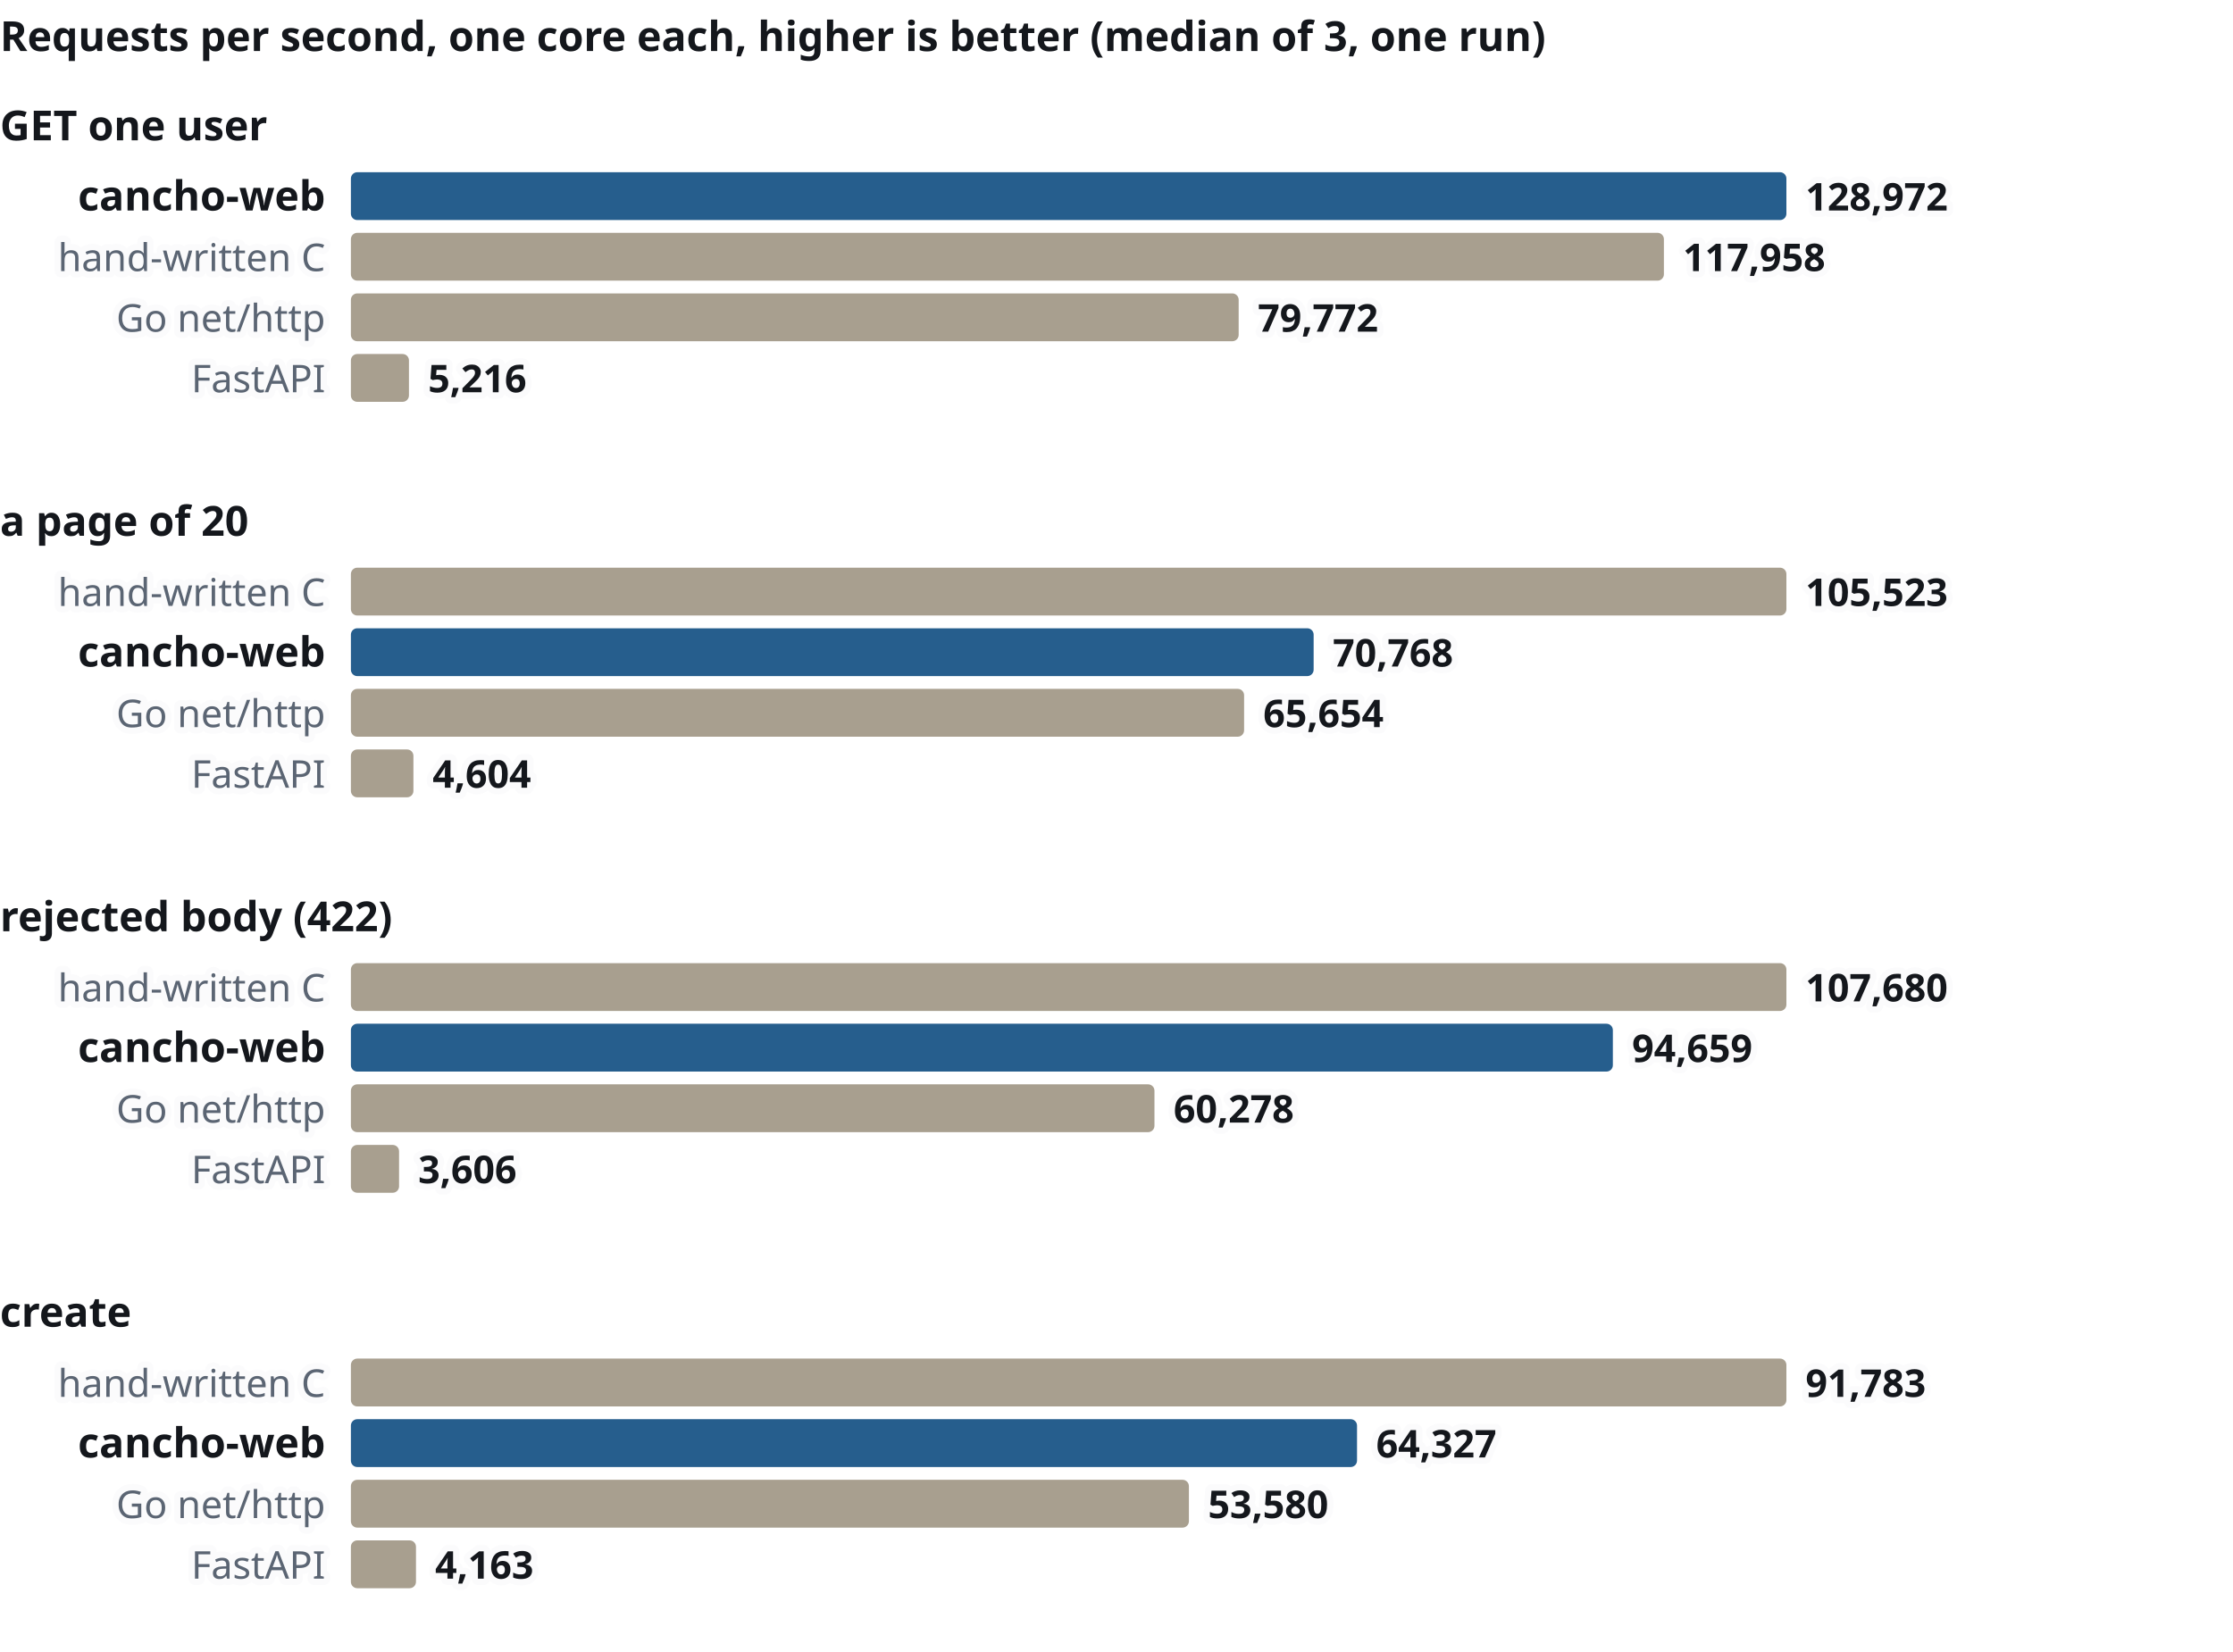
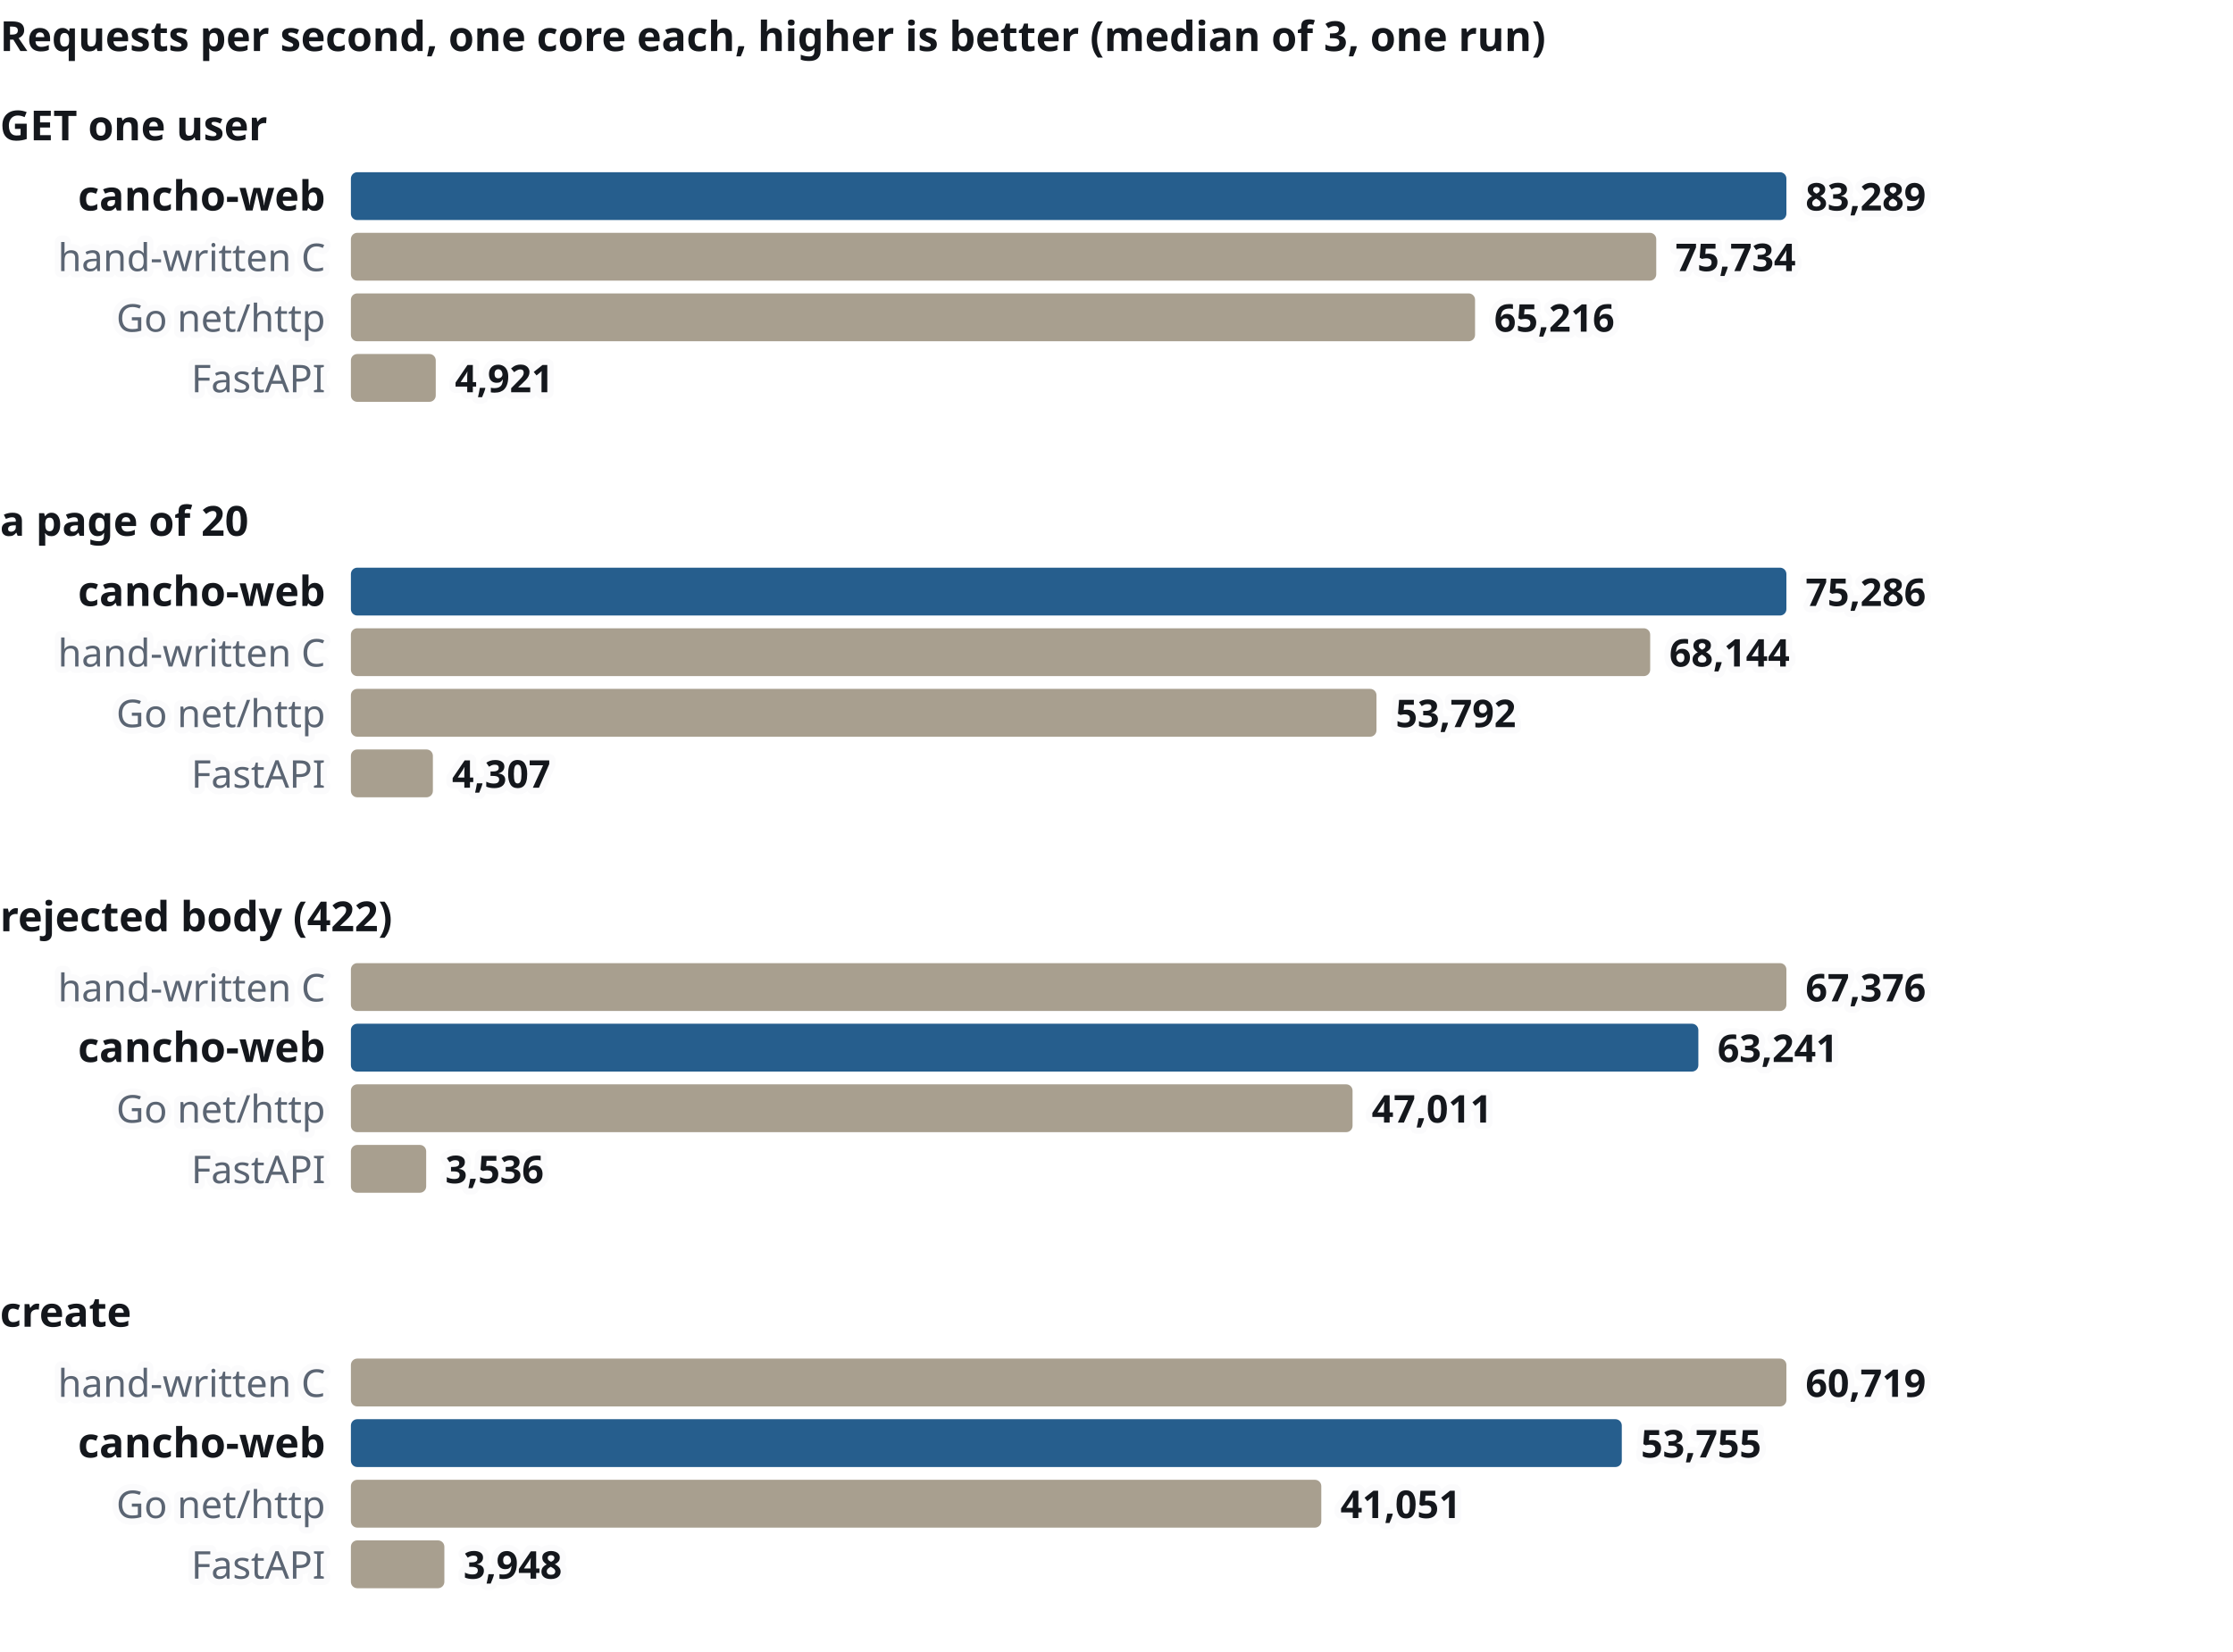
- <svg xmlns="http://www.w3.org/2000/svg" viewBox="0 0 700 518" role="img" aria-label="Requests per second on one core in four cells, fastest first. cancho-web is far ahead of FastAPI in all four, ahead of Go net/http in all four, level with a hand-written C server on a read and behind it on the other three.">
+ <svg xmlns="http://www.w3.org/2000/svg" viewBox="0 0 700 518" role="img" aria-label="Requests per second on one core in four cells, fastest first. cancho-web is far ahead of FastAPI in all four, ahead of Go net/http in all four, ahead of a hand-written C server on a read and a page and behind it on the rejected body and the create.">
  <style>
.t{fill:#14171c;font:600 13px system-ui,sans-serif}.s{fill:#5b6573;font:12px system-ui,sans-serif}.v{fill:#14171c;font:600 12px system-ui,sans-serif}.v,.s{paint-order:stroke;stroke:#fbfbfc;stroke-width:4px;stroke-linejoin:round}
.a{fill:#265e8d}.b{fill:#a89f8f}
@media (prefers-color-scheme:dark){.v,.s{stroke:#0d1217}.t,.v{fill:#e8eaee}.s{fill:#9ba5b3}.a{fill:#6fa3d6}.b{fill:#8c8576}}
</style>
  <text class="t" x="0" y="16">Requests per second, one core each, higher is better (median of 3, one run)</text>
  <text class="t" x="0" y="44">GET one user</text>
  <text class="t" x="102" y="66" text-anchor="end">cancho-web</text>
  <rect class="a" x="110" y="54" width="450.0" height="15" rx="2" />
-   <text class="v" x="566.0" y="66">128,972</text>
+   <text class="v" x="566.0" y="66">83,289</text>
  <text class="s" x="102" y="85" text-anchor="end">hand-written C</text>
-   <rect class="b" x="110" y="73" width="411.6" height="15" rx="2" />
-   <text class="v" x="527.6" y="85">117,958</text>
+   <rect class="b" x="110" y="73" width="409.2" height="15" rx="2" />
+   <text class="v" x="525.2" y="85">75,734</text>
  <text class="s" x="102" y="104" text-anchor="end">Go net/http</text>
-   <rect class="b" x="110" y="92" width="278.3" height="15" rx="2" />
-   <text class="v" x="394.3" y="104">79,772</text>
+   <rect class="b" x="110" y="92" width="352.4" height="15" rx="2" />
+   <text class="v" x="468.4" y="104">65,216</text>
  <text class="s" x="102" y="123" text-anchor="end">FastAPI</text>
-   <rect class="b" x="110" y="111" width="18.2" height="15" rx="2" />
-   <text class="v" x="134.2" y="123">5,216</text>
+   <rect class="b" x="110" y="111" width="26.6" height="15" rx="2" />
+   <text class="v" x="142.6" y="123">4,921</text>
  <text class="t" x="0" y="168">a page of 20</text>
-   <text class="s" x="102" y="190" text-anchor="end">hand-written C</text>
-   <rect class="b" x="110" y="178" width="450.0" height="15" rx="2" />
-   <text class="v" x="566.0" y="190">105,523</text>
-   <text class="t" x="102" y="209" text-anchor="end">cancho-web</text>
-   <rect class="a" x="110" y="197" width="301.8" height="15" rx="2" />
-   <text class="v" x="417.8" y="209">70,768</text>
+   <text class="t" x="102" y="190" text-anchor="end">cancho-web</text>
+   <rect class="a" x="110" y="178" width="450.0" height="15" rx="2" />
+   <text class="v" x="566.0" y="190">75,286</text>
+   <text class="s" x="102" y="209" text-anchor="end">hand-written C</text>
+   <rect class="b" x="110" y="197" width="407.3" height="15" rx="2" />
+   <text class="v" x="523.3" y="209">68,144</text>
  <text class="s" x="102" y="228" text-anchor="end">Go net/http</text>
-   <rect class="b" x="110" y="216" width="280.0" height="15" rx="2" />
-   <text class="v" x="396.0" y="228">65,654</text>
+   <rect class="b" x="110" y="216" width="321.5" height="15" rx="2" />
+   <text class="v" x="437.5" y="228">53,792</text>
  <text class="s" x="102" y="247" text-anchor="end">FastAPI</text>
-   <rect class="b" x="110" y="235" width="19.6" height="15" rx="2" />
-   <text class="v" x="135.6" y="247">4,604</text>
+   <rect class="b" x="110" y="235" width="25.7" height="15" rx="2" />
+   <text class="v" x="141.7" y="247">4,307</text>
  <text class="t" x="0" y="292">rejected body (422)</text>
  <text class="s" x="102" y="314" text-anchor="end">hand-written C</text>
  <rect class="b" x="110" y="302" width="450.0" height="15" rx="2" />
-   <text class="v" x="566.0" y="314">107,680</text>
+   <text class="v" x="566.0" y="314">67,376</text>
  <text class="t" x="102" y="333" text-anchor="end">cancho-web</text>
-   <rect class="a" x="110" y="321" width="395.6" height="15" rx="2" />
-   <text class="v" x="511.6" y="333">94,659</text>
+   <rect class="a" x="110" y="321" width="422.4" height="15" rx="2" />
+   <text class="v" x="538.4" y="333">63,241</text>
  <text class="s" x="102" y="352" text-anchor="end">Go net/http</text>
-   <rect class="b" x="110" y="340" width="251.9" height="15" rx="2" />
-   <text class="v" x="367.9" y="352">60,278</text>
+   <rect class="b" x="110" y="340" width="314.0" height="15" rx="2" />
+   <text class="v" x="430.0" y="352">47,011</text>
  <text class="s" x="102" y="371" text-anchor="end">FastAPI</text>
-   <rect class="b" x="110" y="359" width="15.1" height="15" rx="2" />
-   <text class="v" x="131.1" y="371">3,606</text>
+   <rect class="b" x="110" y="359" width="23.6" height="15" rx="2" />
+   <text class="v" x="139.6" y="371">3,536</text>
  <text class="t" x="0" y="416">create</text>
  <text class="s" x="102" y="438" text-anchor="end">hand-written C</text>
  <rect class="b" x="110" y="426" width="450.0" height="15" rx="2" />
-   <text class="v" x="566.0" y="438">91,783</text>
+   <text class="v" x="566.0" y="438">60,719</text>
  <text class="t" x="102" y="457" text-anchor="end">cancho-web</text>
-   <rect class="a" x="110" y="445" width="315.4" height="15" rx="2" />
-   <text class="v" x="431.4" y="457">64,327</text>
+   <rect class="a" x="110" y="445" width="398.4" height="15" rx="2" />
+   <text class="v" x="514.4" y="457">53,755</text>
  <text class="s" x="102" y="476" text-anchor="end">Go net/http</text>
-   <rect class="b" x="110" y="464" width="262.7" height="15" rx="2" />
-   <text class="v" x="378.7" y="476">53,580</text>
+   <rect class="b" x="110" y="464" width="304.2" height="15" rx="2" />
+   <text class="v" x="420.2" y="476">41,051</text>
  <text class="s" x="102" y="495" text-anchor="end">FastAPI</text>
-   <rect class="b" x="110" y="483" width="20.4" height="15" rx="2" />
-   <text class="v" x="136.4" y="495">4,163</text>
+   <rect class="b" x="110" y="483" width="29.3" height="15" rx="2" />
+   <text class="v" x="145.3" y="495">3,948</text>
</svg>
